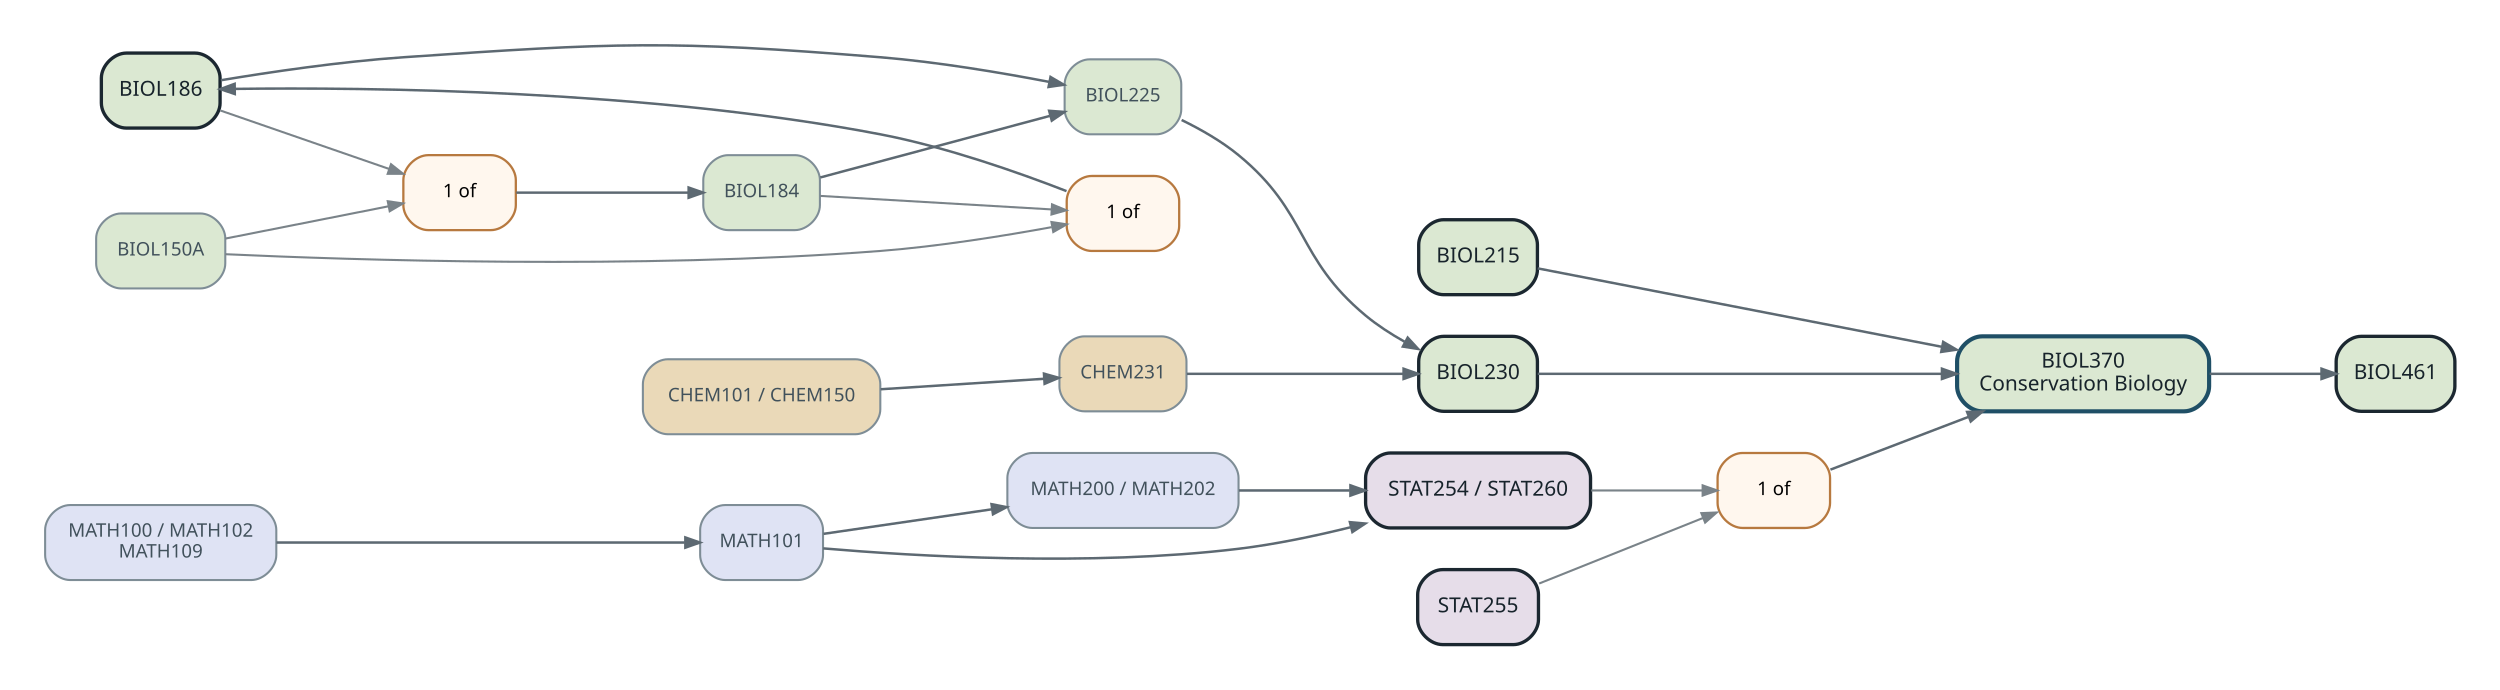
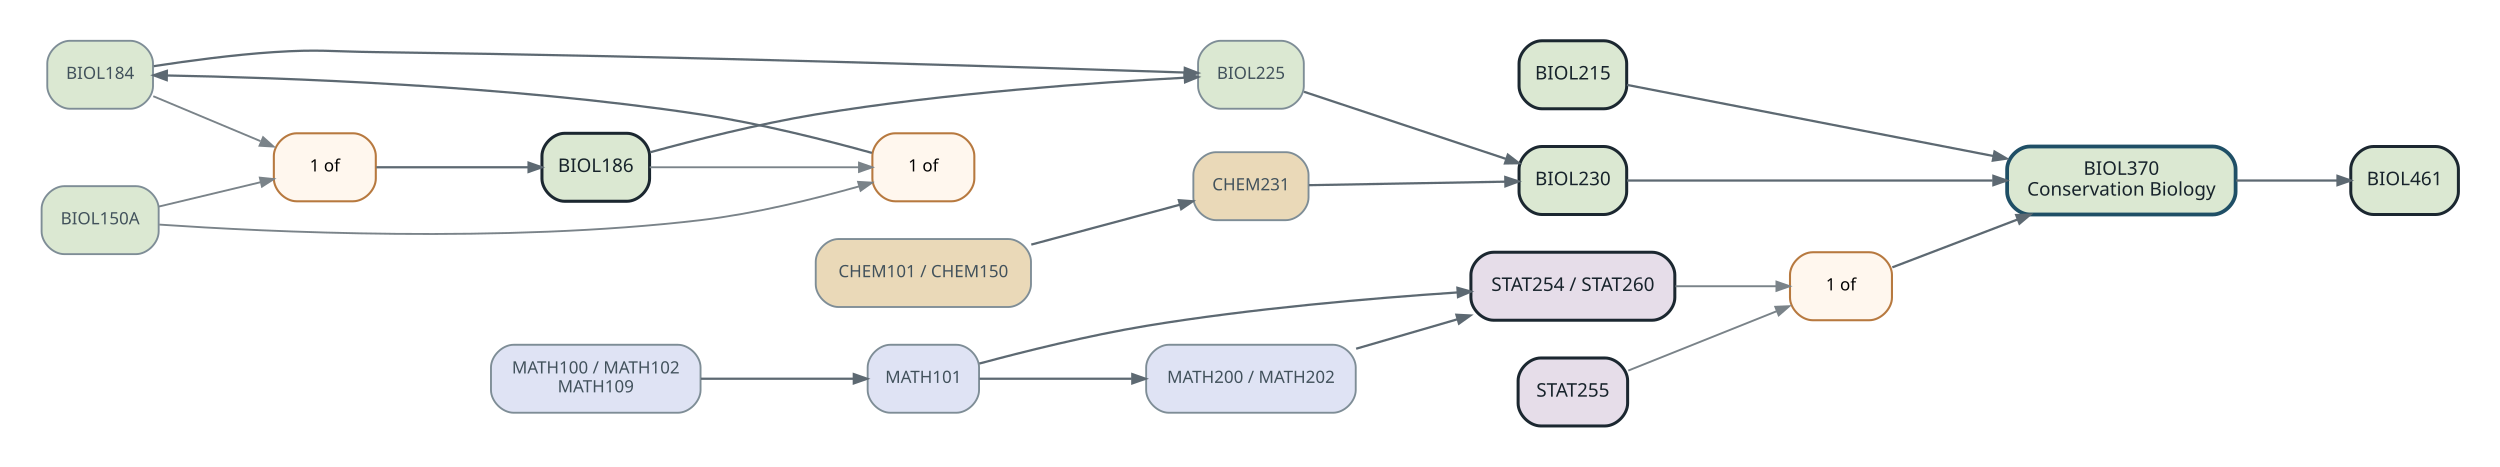
- <svg xmlns="http://www.w3.org/2000/svg" xmlns:xlink="http://www.w3.org/1999/xlink" width="1200pt" height="331pt" viewBox="0.00 0.00 1200.20 331.09">
-   <g id="graph0" class="graph" transform="scale(1 1) rotate(0) translate(21.6 309.49)">
+ <svg xmlns="http://www.w3.org/2000/svg" xmlns:xlink="http://www.w3.org/1999/xlink" width="1323pt" height="247pt" viewBox="0.00 0.00 1323.20 247.20">
+   <g id="graph0" class="graph" transform="scale(1 1) rotate(0) translate(21.6 225.6)">
    <g id="node1" class="node">
      <g id="a_node1">
        <a xlink:href="../../../courses/BIOL150A.html" xlink:title="BIOL150A: Modern Biology" target="_top">
-           <path fill="#dbe8d2" stroke="#7e8d96" d="M74.5,-207C74.5,-207 36.5,-207 36.5,-207 30.5,-207 24.5,-201 24.5,-195 24.5,-195 24.5,-183 24.5,-183 24.5,-177 30.5,-171 36.5,-171 36.5,-171 74.5,-171 74.5,-171 80.5,-171 86.5,-177 86.5,-183 86.5,-183 86.5,-195 86.5,-195 86.5,-201 80.5,-207 74.5,-207" />
-           <text text-anchor="middle" x="55.5" y="-186.8" font-family="Avenir Next" font-size="9.00" fill="#41515b">BIOL150A</text>
+           <path fill="#dbe8d2" stroke="#7e8d96" d="M50,-127C50,-127 12,-127 12,-127 6,-127 0,-121 0,-115 0,-115 0,-103 0,-103 0,-97 6,-91 12,-91 12,-91 50,-91 50,-91 56,-91 62,-97 62,-103 62,-103 62,-115 62,-115 62,-121 56,-127 50,-127" />
+           <text text-anchor="middle" x="31" y="-106.8" font-family="Avenir Next" font-size="9.00" fill="#41515b">BIOL150A</text>
        </a>
      </g>
    </g>
    <g id="node16" class="node">
-       <path fill="#fff7ee" stroke="#b7793f" stroke-width="1.1" d="M214,-235C214,-235 184,-235 184,-235 178,-235 172,-229 172,-223 172,-223 172,-211 172,-211 172,-205 178,-199 184,-199 184,-199 214,-199 214,-199 220,-199 226,-205 226,-211 226,-211 226,-223 226,-223 226,-229 220,-235 214,-235" />
-       <text text-anchor="middle" x="199" y="-214.8" font-family="Avenir Next" font-size="9.00">1 of</text>
+       <path fill="#fff7ee" stroke="#b7793f" stroke-width="1.1" d="M482,-155C482,-155 452,-155 452,-155 446,-155 440,-149 440,-143 440,-143 440,-131 440,-131 440,-125 446,-119 452,-119 452,-119 482,-119 482,-119 488,-119 494,-125 494,-131 494,-131 494,-143 494,-143 494,-149 488,-155 482,-155" />
+       <text text-anchor="middle" x="467" y="-134.8" font-family="Avenir Next" font-size="9.00">1 of</text>
    </g>
    <g id="edge1" class="edge">
-       <path fill="none" stroke="#7a8389" d="M86.51,-194.94C109.45,-199.48 141.05,-205.73 164.76,-210.42" />
-       <polygon fill="#7a8389" stroke="#7a8389" points="164.5,-212.87 171.84,-211.82 165.45,-208.06 164.5,-212.87" />
+       <path fill="none" stroke="#7a8389" d="M62.3,-106.65C118.87,-102.78 244.33,-96.65 349,-109 377.76,-112.39 409.69,-120.33 432.92,-126.88" />
+       <polygon fill="#7a8389" stroke="#7a8389" points="432.43,-129.29 439.83,-128.87 433.78,-124.58 432.43,-129.29" />
    </g>
    <g id="node17" class="node">
-       <path fill="#fff7ee" stroke="#b7793f" stroke-width="1.1" d="M532.5,-225C532.5,-225 502.5,-225 502.5,-225 496.5,-225 490.5,-219 490.5,-213 490.5,-213 490.5,-201 490.5,-201 490.5,-195 496.5,-189 502.5,-189 502.5,-189 532.5,-189 532.5,-189 538.5,-189 544.5,-195 544.5,-201 544.5,-201 544.5,-213 544.5,-213 544.5,-219 538.5,-225 532.5,-225" />
-       <text text-anchor="middle" x="517.5" y="-204.8" font-family="Avenir Next" font-size="9.00">1 of</text>
+       <path fill="#fff7ee" stroke="#b7793f" stroke-width="1.1" d="M165,-155C165,-155 135,-155 135,-155 129,-155 123,-149 123,-143 123,-143 123,-131 123,-131 123,-125 129,-119 135,-119 135,-119 165,-119 165,-119 171,-119 177,-125 177,-131 177,-131 177,-143 177,-143 177,-149 171,-155 165,-155" />
+       <text text-anchor="middle" x="150" y="-134.8" font-family="Avenir Next" font-size="9.00">1 of</text>
    </g>
    <g id="edge4" class="edge">
-       <path fill="none" stroke="#7a8389" d="M86.51,-187.44C146.41,-184.68 285.02,-180.02 401,-189 428.93,-191.16 460.33,-196.23 483.33,-200.44" />
-       <polygon fill="#7a8389" stroke="#7a8389" points="483.16,-202.9 490.49,-201.77 484.05,-198.08 483.16,-202.9" />
+       <path fill="none" stroke="#7a8389" d="M62.13,-116.21C78.6,-120.15 99.03,-125.04 115.94,-129.09" />
+       <polygon fill="#7a8389" stroke="#7a8389" points="115.57,-131.52 122.95,-130.76 116.71,-126.75 115.57,-131.52" />
    </g>
    <g id="node2" class="node">
      <g id="a_node2">
-         <a xlink:href="../../../courses/BIOL186.html" xlink:title="BIOL186: Physiology and Cell Biology" target="_top">
-           <path fill="#dbe8d2" stroke="#1b2730" stroke-width="1.6" d="M72,-284C72,-284 39,-284 39,-284 33,-284 27,-278 27,-272 27,-272 27,-260 27,-260 27,-254 33,-248 39,-248 39,-248 72,-248 72,-248 78,-248 84,-254 84,-260 84,-260 84,-272 84,-272 84,-278 78,-284 72,-284" />
-           <text text-anchor="middle" x="55.5" y="-263.5" font-family="Avenir Next" font-size="10.00" fill="#17232b">BIOL186</text>
+         <a xlink:href="../../../courses/BIOL184.html" xlink:title="BIOL184: Evolution and Biodiversity" target="_top">
+           <path fill="#dbe8d2" stroke="#7e8d96" d="M47,-204C47,-204 15,-204 15,-204 9,-204 3,-198 3,-192 3,-192 3,-180 3,-180 3,-174 9,-168 15,-168 15,-168 47,-168 47,-168 53,-168 59,-174 59,-180 59,-180 59,-192 59,-192 59,-198 53,-204 47,-204" />
+           <text text-anchor="middle" x="31" y="-183.8" font-family="Avenir Next" font-size="9.00" fill="#41515b">BIOL184</text>
        </a>
      </g>
    </g>
    <g id="node7" class="node">
      <g id="a_node7">
        <a xlink:href="../../../courses/BIOL225.html" xlink:title="BIOL225: Principles of Cell Biology" target="_top">
-           <path fill="#dbe8d2" stroke="#7e8d96" d="M533.5,-281C533.5,-281 501.5,-281 501.5,-281 495.5,-281 489.5,-275 489.5,-269 489.5,-269 489.5,-257 489.5,-257 489.5,-251 495.5,-245 501.5,-245 501.5,-245 533.5,-245 533.5,-245 539.5,-245 545.5,-251 545.5,-257 545.5,-257 545.5,-269 545.5,-269 545.5,-275 539.5,-281 533.5,-281" />
-           <text text-anchor="middle" x="517.5" y="-260.8" font-family="Avenir Next" font-size="9.00" fill="#41515b">BIOL225</text>
-         </a>
-       </g>
-     </g>
-     <g id="edge7" class="edge">
-       <path fill="none" stroke="#5d6972" stroke-width="1.2" d="M84.39,-270.96C107.72,-274.85 141.91,-279.93 172,-282 273.54,-289 299.56,-290.29 401,-282 428.41,-279.76 459.13,-274.58 481.99,-270.19" />
-       <polygon fill="#5d6972" stroke="#5d6972" stroke-width="1.2" points="482.72,-272.54 489.12,-268.8 481.78,-267.73 482.72,-272.54" />
-     </g>
-     <g id="edge2" class="edge">
-       <path fill="none" stroke="#7a8389" d="M84.12,-256.44C107.35,-248.39 140.61,-236.87 165.2,-228.36" />
-       <polygon fill="#7a8389" stroke="#7a8389" points="166.07,-230.65 171.88,-226.04 164.47,-226.02 166.07,-230.65" />
+           <path fill="#dbe8d2" stroke="#7e8d96" d="M656.5,-204C656.5,-204 624.5,-204 624.5,-204 618.5,-204 612.5,-198 612.5,-192 612.5,-192 612.5,-180 612.5,-180 612.5,-174 618.5,-168 624.5,-168 624.5,-168 656.5,-168 656.5,-168 662.5,-168 668.5,-174 668.5,-180 668.5,-180 668.5,-192 668.5,-192 668.5,-198 662.5,-204 656.5,-204" />
+           <text text-anchor="middle" x="640.5" y="-183.8" font-family="Avenir Next" font-size="9.00" fill="#41515b">BIOL225</text>
+         </a>
+       </g>
+     </g>
+     <g id="edge8" class="edge">
+       <path fill="none" stroke="#5d6972" stroke-width="1.2" d="M59.38,-190.56C77.4,-193.33 101.53,-196.59 123,-198 146.95,-199.57 153,-198.31 177,-198 337.28,-195.92 528.72,-189.79 605.35,-187.19" />
+       <polygon fill="#5d6972" stroke="#5d6972" stroke-width="1.2" points="605.48,-189.64 612.4,-186.95 605.32,-184.74 605.48,-189.64" />
+     </g>
+     <g id="edge5" class="edge">
+       <path fill="none" stroke="#7a8389" d="M59.14,-174.64C76.06,-167.55 97.96,-158.38 115.9,-150.86" />
+       <polygon fill="#7a8389" stroke="#7a8389" points="117.31,-152.93 122.82,-147.97 115.41,-148.41 117.31,-152.93" />
    </g>
    <g id="node3" class="node">
      <g id="a_node3">
+         <a xlink:href="../../../courses/BIOL186.html" xlink:title="BIOL186: Physiology and Cell Biology" target="_top">
+           <path fill="#dbe8d2" stroke="#1b2730" stroke-width="1.6" d="M310,-155C310,-155 277,-155 277,-155 271,-155 265,-149 265,-143 265,-143 265,-131 265,-131 265,-125 271,-119 277,-119 277,-119 310,-119 310,-119 316,-119 322,-125 322,-131 322,-131 322,-143 322,-143 322,-149 316,-155 310,-155" />
+           <text text-anchor="middle" x="293.5" y="-134.5" font-family="Avenir Next" font-size="10.00" fill="#17232b">BIOL186</text>
+         </a>
+       </g>
+     </g>
+     <g id="edge7" class="edge">
+       <path fill="none" stroke="#5d6972" stroke-width="1.2" d="M322.27,-144.95C345.52,-151.31 379.67,-159.96 410,-165 478.79,-176.42 560.3,-182.03 605.31,-184.44" />
+       <polygon fill="#5d6972" stroke="#5d6972" stroke-width="1.2" points="605.37,-186.89 612.48,-184.81 605.62,-182 605.37,-186.89" />
+     </g>
+     <g id="edge2" class="edge">
+       <path fill="none" stroke="#7a8389" d="M322.05,-137C352.25,-137 400.67,-137 432.9,-137" />
+       <polygon fill="#7a8389" stroke="#7a8389" points="432.92,-139.45 439.92,-137 432.92,-134.55 432.92,-139.45" />
+     </g>
+     <g id="node4" class="node">
+       <g id="a_node4">
        <a xlink:href="../../../courses/MATH100.html" xlink:title="Equivalent or cross-listed: MATH100: Calculus I | MATH102: Calculus for Students in the Social and Biological Sciences | MATH109: Introduction to Calculus" target="_top">
-           <path fill="#dfe3f4" stroke="#7e8d96" d="M99,-67C99,-67 12,-67 12,-67 6,-67 0,-61 0,-55 0,-55 0,-43 0,-43 0,-37 6,-31 12,-31 12,-31 99,-31 99,-31 105,-31 111,-37 111,-43 111,-43 111,-55 111,-55 111,-61 105,-67 99,-67" />
-           <text text-anchor="middle" x="55.5" y="-51.8" font-family="Avenir Next" font-size="9.00" fill="#41515b">MATH100 / MATH102</text>
-           <text text-anchor="middle" x="55.5" y="-41.8" font-family="Avenir Next" font-size="9.00" fill="#41515b">MATH109</text>
+           <path fill="#dfe3f4" stroke="#7e8d96" d="M337,-43C337,-43 250,-43 250,-43 244,-43 238,-37 238,-31 238,-31 238,-19 238,-19 238,-13 244,-7 250,-7 250,-7 337,-7 337,-7 343,-7 349,-13 349,-19 349,-19 349,-31 349,-31 349,-37 343,-43 337,-43" />
+           <text text-anchor="middle" x="293.5" y="-27.8" font-family="Avenir Next" font-size="9.00" fill="#41515b">MATH100 / MATH102</text>
+           <text text-anchor="middle" x="293.5" y="-17.8" font-family="Avenir Next" font-size="9.00" fill="#41515b">MATH109</text>
        </a>
      </g>
    </g>
    <g id="node6" class="node">
      <g id="a_node6">
        <a xlink:href="../../../courses/MATH101.html" xlink:title="MATH101: Calculus II" target="_top">
-           <path fill="#dfe3f4" stroke="#7e8d96" d="M361.5,-67C361.5,-67 326.5,-67 326.5,-67 320.5,-67 314.5,-61 314.5,-55 314.5,-55 314.5,-43 314.5,-43 314.5,-37 320.5,-31 326.5,-31 326.5,-31 361.5,-31 361.5,-31 367.5,-31 373.5,-37 373.5,-43 373.5,-43 373.5,-55 373.5,-55 373.5,-61 367.5,-67 361.5,-67" />
-           <text text-anchor="middle" x="344" y="-46.8" font-family="Avenir Next" font-size="9.00" fill="#41515b">MATH101</text>
+           <path fill="#dfe3f4" stroke="#7e8d96" d="M484.5,-43C484.5,-43 449.5,-43 449.5,-43 443.5,-43 437.5,-37 437.5,-31 437.5,-31 437.5,-19 437.5,-19 437.5,-13 443.5,-7 449.5,-7 449.5,-7 484.5,-7 484.5,-7 490.5,-7 496.5,-13 496.5,-19 496.5,-19 496.5,-31 496.5,-31 496.5,-37 490.5,-43 484.5,-43" />
+           <text text-anchor="middle" x="467" y="-22.8" font-family="Avenir Next" font-size="9.00" fill="#41515b">MATH101</text>
        </a>
      </g>
    </g>
    <g id="edge18" class="edge">
-       <path fill="none" stroke="#5d6972" stroke-width="1.2" d="M111.06,-49C168.66,-49 257.81,-49 307.12,-49" />
-       <polygon fill="#5d6972" stroke="#5d6972" stroke-width="1.2" points="307.39,-51.45 314.39,-49 307.39,-46.55 307.39,-51.45" />
-     </g>
-     <g id="node4" class="node">
-       <g id="a_node4">
-         <a xlink:href="../../../courses/BIOL184.html" xlink:title="BIOL184: Evolution and Biodiversity" target="_top">
-           <path fill="#dbe8d2" stroke="#7e8d96" d="M360,-235C360,-235 328,-235 328,-235 322,-235 316,-229 316,-223 316,-223 316,-211 316,-211 316,-205 322,-199 328,-199 328,-199 360,-199 360,-199 366,-199 372,-205 372,-211 372,-211 372,-223 372,-223 372,-229 366,-235 360,-235" />
-           <text text-anchor="middle" x="344" y="-214.8" font-family="Avenir Next" font-size="9.00" fill="#41515b">BIOL184</text>
-         </a>
-       </g>
-     </g>
-     <g id="edge8" class="edge">
-       <path fill="none" stroke="#5d6972" stroke-width="1.2" d="M372.17,-224.29C402.03,-232.3 450.03,-245.17 482.39,-253.85" />
-       <polygon fill="#5d6972" stroke="#5d6972" stroke-width="1.2" points="482.06,-256.3 489.45,-255.75 483.33,-251.57 482.06,-256.3" />
-     </g>
-     <g id="edge5" class="edge">
-       <path fill="none" stroke="#7a8389" d="M372.17,-215.42C402.29,-213.66 450.88,-210.83 483.25,-208.94" />
-       <polygon fill="#7a8389" stroke="#7a8389" points="483.45,-211.38 490.3,-208.53 483.17,-206.49 483.45,-211.38" />
+       <path fill="none" stroke="#5d6972" stroke-width="1.2" d="M349.24,-25C375.71,-25 406.74,-25 430.16,-25" />
+       <polygon fill="#5d6972" stroke="#5d6972" stroke-width="1.2" points="430.17,-27.45 437.17,-25 430.17,-22.55 430.17,-27.45" />
    </g>
    <g id="node5" class="node">
      <g id="a_node5">
        <a xlink:href="../../../courses/CHEM101.html" xlink:title="Equivalent or cross-listed: CHEM101: Fundamentals of Chemistry from Atoms to Materials | CHEM150: Engineering Chemistry" target="_top">
-           <path fill="#ead9b8" stroke="#7e8d96" d="M389,-137C389,-137 299,-137 299,-137 293,-137 287,-131 287,-125 287,-125 287,-113 287,-113 287,-107 293,-101 299,-101 299,-101 389,-101 389,-101 395,-101 401,-107 401,-113 401,-113 401,-125 401,-125 401,-131 395,-137 389,-137" />
-           <text text-anchor="middle" x="344" y="-116.8" font-family="Avenir Next" font-size="9.00" fill="#41515b">CHEM101 / CHEM150</text>
+           <path fill="#ead9b8" stroke="#7e8d96" d="M512,-99C512,-99 422,-99 422,-99 416,-99 410,-93 410,-87 410,-87 410,-75 410,-75 410,-69 416,-63 422,-63 422,-63 512,-63 512,-63 518,-63 524,-69 524,-75 524,-75 524,-87 524,-87 524,-93 518,-99 512,-99" />
+           <text text-anchor="middle" x="467" y="-78.8" font-family="Avenir Next" font-size="9.00" fill="#41515b">CHEM101 / CHEM150</text>
        </a>
      </g>
    </g>
    <g id="node8" class="node">
      <g id="a_node8">
        <a xlink:href="../../../courses/CHEM231.html" xlink:title="CHEM231: Introduction to Organic Chemistry" target="_top">
-           <path fill="#ead9b8" stroke="#7e8d96" d="M536,-148C536,-148 499,-148 499,-148 493,-148 487,-142 487,-136 487,-136 487,-124 487,-124 487,-118 493,-112 499,-112 499,-112 536,-112 536,-112 542,-112 548,-118 548,-124 548,-124 548,-136 548,-136 548,-142 542,-148 536,-148" />
-           <text text-anchor="middle" x="517.5" y="-127.8" font-family="Avenir Next" font-size="9.00" fill="#41515b">CHEM231</text>
+           <path fill="#ead9b8" stroke="#7e8d96" d="M659,-145C659,-145 622,-145 622,-145 616,-145 610,-139 610,-133 610,-133 610,-121 610,-121 610,-115 616,-109 622,-109 622,-109 659,-109 659,-109 665,-109 671,-115 671,-121 671,-121 671,-133 671,-133 671,-139 665,-145 659,-145" />
+           <text text-anchor="middle" x="640.5" y="-124.8" font-family="Avenir Next" font-size="9.00" fill="#41515b">CHEM231</text>
        </a>
      </g>
    </g>
    <g id="edge17" class="edge">
-       <path fill="none" stroke="#5d6972" stroke-width="1.2" d="M401.16,-122.6C426.89,-124.25 456.69,-126.16 479.55,-127.63" />
-       <polygon fill="#5d6972" stroke="#5d6972" stroke-width="1.2" points="479.57,-130.09 486.71,-128.09 479.88,-125.2 479.57,-130.09" />
+       <path fill="none" stroke="#5d6972" stroke-width="1.2" d="M524.16,-96.06C550.01,-103 579.95,-111.03 602.84,-117.17" />
+       <polygon fill="#5d6972" stroke="#5d6972" stroke-width="1.2" points="602.32,-119.56 609.71,-119.01 603.59,-114.83 602.32,-119.56" />
    </g>
    <g id="node9" class="node">
      <g id="a_node9">
        <a xlink:href="../../../courses/MATH200.html" xlink:title="Equivalent or cross-listed: MATH200: Calculus III | MATH202: Intermediate Calculus for CSC and EOS" target="_top">
-           <path fill="#dfe3f4" stroke="#7e8d96" d="M561,-92C561,-92 474,-92 474,-92 468,-92 462,-86 462,-80 462,-80 462,-68 462,-68 462,-62 468,-56 474,-56 474,-56 561,-56 561,-56 567,-56 573,-62 573,-68 573,-68 573,-80 573,-80 573,-86 567,-92 561,-92" />
-           <text text-anchor="middle" x="517.5" y="-71.8" font-family="Avenir Next" font-size="9.00" fill="#41515b">MATH200 / MATH202</text>
+           <path fill="#dfe3f4" stroke="#7e8d96" d="M684,-43C684,-43 597,-43 597,-43 591,-43 585,-37 585,-31 585,-31 585,-19 585,-19 585,-13 591,-7 597,-7 597,-7 684,-7 684,-7 690,-7 696,-13 696,-19 696,-19 696,-31 696,-31 696,-37 690,-43 684,-43" />
+           <text text-anchor="middle" x="640.5" y="-22.8" font-family="Avenir Next" font-size="9.00" fill="#41515b">MATH200 / MATH202</text>
        </a>
      </g>
    </g>
    <g id="edge19" class="edge">
-       <path fill="none" stroke="#5d6972" stroke-width="1.2" d="M373.71,-53.18C395.77,-56.4 427.06,-60.96 454.72,-64.99" />
-       <polygon fill="#5d6972" stroke="#5d6972" stroke-width="1.2" points="454.39,-67.42 461.67,-66.01 455.1,-62.57 454.39,-67.42" />
+       <path fill="none" stroke="#5d6972" stroke-width="1.2" d="M496.71,-25C518.68,-25 549.79,-25 577.37,-25" />
+       <polygon fill="#5d6972" stroke="#5d6972" stroke-width="1.2" points="577.67,-27.45 584.67,-25 577.67,-22.55 577.67,-27.45" />
    </g>
    <g id="node12" class="node">
      <g id="a_node12">
        <a xlink:href="../../../courses/STAT254.html" xlink:title="Equivalent or cross-listed: STAT254: Probability and Statistics for Engineers | STAT260: Introduction to Probability and Statistics I" target="_top">
-           <path fill="#e6dde9" stroke="#1b2730" stroke-width="1.6" d="M730,-92C730,-92 646,-92 646,-92 640,-92 634,-86 634,-80 634,-80 634,-68 634,-68 634,-62 640,-56 646,-56 646,-56 730,-56 730,-56 736,-56 742,-62 742,-68 742,-68 742,-80 742,-80 742,-86 736,-92 730,-92" />
-           <text text-anchor="middle" x="688" y="-71.5" font-family="Avenir Next" font-size="10.00" fill="#17232b">STAT254 / STAT260</text>
+           <path fill="#e6dde9" stroke="#1b2730" stroke-width="1.6" d="M853,-92C853,-92 769,-92 769,-92 763,-92 757,-86 757,-80 757,-80 757,-68 757,-68 757,-62 763,-56 769,-56 769,-56 853,-56 853,-56 859,-56 865,-62 865,-68 865,-68 865,-80 865,-80 865,-86 859,-92 853,-92" />
+           <text text-anchor="middle" x="811" y="-71.5" font-family="Avenir Next" font-size="10.00" fill="#17232b">STAT254 / STAT260</text>
        </a>
      </g>
    </g>
    <g id="edge21" class="edge">
-       <path fill="none" stroke="#5d6972" stroke-width="1.2" d="M373.57,-46.19C416.88,-42.48 501.67,-37.37 573,-46 590.77,-48.15 609.77,-52.12 627.06,-56.41" />
-       <polygon fill="#5d6972" stroke="#5d6972" stroke-width="1.2" points="626.46,-58.79 633.85,-58.13 627.66,-54.04 626.46,-58.79" />
+       <path fill="none" stroke="#5d6972" stroke-width="1.2" d="M496.62,-33.05C520.16,-39.38 554.5,-47.95 585,-53 640.48,-62.18 704.37,-67.66 749.85,-70.71" />
+       <polygon fill="#5d6972" stroke="#5d6972" stroke-width="1.2" points="749.85,-73.17 756.99,-71.18 750.17,-68.28 749.85,-73.17" />
    </g>
    <g id="node11" class="node">
      <g id="a_node11">
        <a xlink:href="../../../courses/BIOL230.html" xlink:title="BIOL230: Principles of Genetics" target="_top">
-           <path fill="#dbe8d2" stroke="#1b2730" stroke-width="1.6" d="M704.5,-148C704.5,-148 671.5,-148 671.5,-148 665.5,-148 659.5,-142 659.5,-136 659.5,-136 659.5,-124 659.5,-124 659.5,-118 665.5,-112 671.5,-112 671.5,-112 704.5,-112 704.5,-112 710.5,-112 716.5,-118 716.5,-124 716.5,-124 716.5,-136 716.5,-136 716.5,-142 710.5,-148 704.5,-148" />
-           <text text-anchor="middle" x="688" y="-127.5" font-family="Avenir Next" font-size="10.00" fill="#17232b">BIOL230</text>
+           <path fill="#dbe8d2" stroke="#1b2730" stroke-width="1.6" d="M827.5,-148C827.5,-148 794.5,-148 794.5,-148 788.5,-148 782.5,-142 782.5,-136 782.5,-136 782.5,-124 782.5,-124 782.5,-118 788.5,-112 794.5,-112 794.5,-112 827.5,-112 827.5,-112 833.5,-112 839.5,-118 839.5,-124 839.5,-124 839.5,-136 839.5,-136 839.5,-142 833.5,-148 827.5,-148" />
+           <text text-anchor="middle" x="811" y="-127.5" font-family="Avenir Next" font-size="10.00" fill="#17232b">BIOL230</text>
        </a>
      </g>
    </g>
    <g id="edge9" class="edge">
-       <path fill="none" stroke="#5d6972" stroke-width="1.2" d="M545.67,-251.87C554.87,-247.39 564.86,-241.68 573,-235 606.74,-207.29 600.42,-185.91 634,-158 639.64,-153.31 646.2,-149.08 652.73,-145.41" />
-       <polygon fill="#5d6972" stroke="#5d6972" stroke-width="1.2" points="654.21,-147.4 659.23,-141.94 651.9,-143.08 654.21,-147.4" />
+       <path fill="none" stroke="#5d6972" stroke-width="1.2" d="M668.57,-177C697.63,-167.34 743.88,-151.98 775.52,-141.46" />
+       <polygon fill="#5d6972" stroke="#5d6972" stroke-width="1.2" points="776.56,-143.69 782.43,-139.16 775.02,-139.04 776.56,-143.69" />
    </g>
    <g id="edge10" class="edge">
-       <path fill="none" stroke="#5d6972" stroke-width="1.2" d="M548.24,-130C577.28,-130 621.46,-130 652.13,-130" />
-       <polygon fill="#5d6972" stroke="#5d6972" stroke-width="1.2" points="652.24,-132.45 659.24,-130 652.24,-127.55 652.24,-132.45" />
+       <path fill="none" stroke="#5d6972" stroke-width="1.2" d="M671.24,-127.53C700.28,-128.05 744.46,-128.83 775.13,-129.38" />
+       <polygon fill="#5d6972" stroke="#5d6972" stroke-width="1.2" points="775.2,-131.83 782.24,-129.51 775.28,-126.93 775.2,-131.83" />
    </g>
    <g id="edge20" class="edge">
-       <path fill="none" stroke="#5d6972" stroke-width="1.2" d="M573.21,-74C590.19,-74 609.01,-74 626.37,-74" />
-       <polygon fill="#5d6972" stroke="#5d6972" stroke-width="1.2" points="626.72,-76.45 633.72,-74 626.72,-71.55 626.72,-76.45" />
+       <path fill="none" stroke="#5d6972" stroke-width="1.2" d="M696.21,-40.91C713.34,-45.89 732.35,-51.42 749.84,-56.5" />
+       <polygon fill="#5d6972" stroke="#5d6972" stroke-width="1.2" points="749.31,-58.9 756.72,-58.51 750.68,-54.2 749.31,-58.9" />
    </g>
    <g id="node10" class="node">
      <g id="a_node10">
        <a xlink:href="../../../courses/BIOL215.html" xlink:title="BIOL215: Principles of Ecology" target="_top">
-           <path fill="#dbe8d2" stroke="#1b2730" stroke-width="1.6" d="M704.5,-204C704.5,-204 671.5,-204 671.5,-204 665.5,-204 659.5,-198 659.5,-192 659.5,-192 659.5,-180 659.5,-180 659.5,-174 665.5,-168 671.5,-168 671.5,-168 704.5,-168 704.5,-168 710.5,-168 716.5,-174 716.5,-180 716.5,-180 716.5,-192 716.5,-192 716.5,-198 710.5,-204 704.5,-204" />
-           <text text-anchor="middle" x="688" y="-183.5" font-family="Avenir Next" font-size="10.00" fill="#17232b">BIOL215</text>
+           <path fill="#dbe8d2" stroke="#1b2730" stroke-width="1.6" d="M827.5,-204C827.5,-204 794.5,-204 794.5,-204 788.5,-204 782.5,-198 782.5,-192 782.5,-192 782.5,-180 782.5,-180 782.5,-174 788.5,-168 794.5,-168 794.5,-168 827.5,-168 827.5,-168 833.5,-168 839.5,-174 839.5,-180 839.5,-180 839.5,-192 839.5,-192 839.5,-198 833.5,-204 827.5,-204" />
+           <text text-anchor="middle" x="811" y="-183.5" font-family="Avenir Next" font-size="10.00" fill="#17232b">BIOL215</text>
        </a>
      </g>
    </g>
    <g id="node14" class="node">
      <g id="a_node14">
        <a xlink:href="../../../courses/BIOL370.html" xlink:title="BIOL370: Conservation Biology" target="_top">
-           <path fill="#dbe8d2" stroke="#1f4f66" stroke-width="2" d="M1027,-148C1027,-148 930,-148 930,-148 924,-148 918,-142 918,-136 918,-136 918,-124 918,-124 918,-118 924,-112 930,-112 930,-112 1027,-112 1027,-112 1033,-112 1039,-118 1039,-124 1039,-124 1039,-136 1039,-136 1039,-142 1033,-148 1027,-148" />
-           <text text-anchor="middle" x="978.5" y="-133" font-family="Avenir Next" font-size="10.00" fill="#17232b">BIOL370</text>
-           <text text-anchor="middle" x="978.5" y="-122" font-family="Avenir Next" font-size="10.00" fill="#17232b">Conservation Biology</text>
+           <path fill="#dbe8d2" stroke="#1f4f66" stroke-width="2" d="M1150,-148C1150,-148 1053,-148 1053,-148 1047,-148 1041,-142 1041,-136 1041,-136 1041,-124 1041,-124 1041,-118 1047,-112 1053,-112 1053,-112 1150,-112 1150,-112 1156,-112 1162,-118 1162,-124 1162,-124 1162,-136 1162,-136 1162,-142 1156,-148 1150,-148" />
+           <text text-anchor="middle" x="1101.5" y="-133" font-family="Avenir Next" font-size="10.00" fill="#17232b">BIOL370</text>
+           <text text-anchor="middle" x="1101.5" y="-122" font-family="Avenir Next" font-size="10.00" fill="#17232b">Conservation Biology</text>
        </a>
      </g>
    </g>
    <g id="edge13" class="edge">
-       <path fill="none" stroke="#5d6972" stroke-width="1.2" d="M716.66,-180.63C761,-172.02 849.23,-154.9 910.74,-142.96" />
-       <polygon fill="#5d6972" stroke="#5d6972" stroke-width="1.2" points="911.32,-145.34 917.73,-141.6 910.39,-140.53 911.32,-145.34" />
+       <path fill="none" stroke="#5d6972" stroke-width="1.2" d="M839.66,-180.63C884,-172.02 972.23,-154.9 1033.74,-142.96" />
+       <polygon fill="#5d6972" stroke="#5d6972" stroke-width="1.2" points="1034.32,-145.34 1040.73,-141.6 1033.39,-140.53 1034.32,-145.34" />
    </g>
    <g id="edge14" class="edge">
-       <path fill="none" stroke="#5d6972" stroke-width="1.2" d="M716.66,-130C760.91,-130 848.88,-130 910.36,-130" />
-       <polygon fill="#5d6972" stroke="#5d6972" stroke-width="1.2" points="910.73,-132.45 917.73,-130 910.73,-127.55 910.73,-132.45" />
+       <path fill="none" stroke="#5d6972" stroke-width="1.2" d="M839.66,-130C883.91,-130 971.88,-130 1033.36,-130" />
+       <polygon fill="#5d6972" stroke="#5d6972" stroke-width="1.2" points="1033.73,-132.45 1040.73,-130 1033.73,-127.55 1033.73,-132.45" />
    </g>
    <g id="node18" class="node">
-       <path fill="#fff7ee" stroke="#b7793f" stroke-width="1.1" d="M845,-92C845,-92 815,-92 815,-92 809,-92 803,-86 803,-80 803,-80 803,-68 803,-68 803,-62 809,-56 815,-56 815,-56 845,-56 845,-56 851,-56 857,-62 857,-68 857,-68 857,-80 857,-80 857,-86 851,-92 845,-92" />
-       <text text-anchor="middle" x="830" y="-71.8" font-family="Avenir Next" font-size="9.00">1 of</text>
+       <path fill="#fff7ee" stroke="#b7793f" stroke-width="1.1" d="M968,-92C968,-92 938,-92 938,-92 932,-92 926,-86 926,-80 926,-80 926,-68 926,-68 926,-62 932,-56 938,-56 938,-56 968,-56 968,-56 974,-56 980,-62 980,-68 980,-68 980,-80 980,-80 980,-86 974,-92 968,-92" />
+       <text text-anchor="middle" x="953" y="-71.8" font-family="Avenir Next" font-size="9.00">1 of</text>
    </g>
    <g id="edge12" class="edge">
-       <path fill="none" stroke="#7a8389" d="M742.33,-74C760.29,-74 779.8,-74 795.76,-74" />
-       <polygon fill="#7a8389" stroke="#7a8389" points="795.82,-76.45 802.82,-74 795.82,-71.55 795.82,-76.45" />
+       <path fill="none" stroke="#7a8389" d="M865.33,-74C883.29,-74 902.8,-74 918.76,-74" />
+       <polygon fill="#7a8389" stroke="#7a8389" points="918.82,-76.45 925.82,-74 918.82,-71.55 918.82,-76.45" />
    </g>
    <g id="node13" class="node">
      <g id="a_node13">
        <a xlink:href="../../../courses/STAT255.html" xlink:title="STAT255: Statistics for Life Sciences I" target="_top">
-           <path fill="#e6dde9" stroke="#1b2730" stroke-width="1.6" d="M705,-36C705,-36 671,-36 671,-36 665,-36 659,-30 659,-24 659,-24 659,-12 659,-12 659,-6 665,0 671,0 671,0 705,0 705,0 711,0 717,-6 717,-12 717,-12 717,-24 717,-24 717,-30 711,-36 705,-36" />
-           <text text-anchor="middle" x="688" y="-15.5" font-family="Avenir Next" font-size="10.00" fill="#17232b">STAT255</text>
+           <path fill="#e6dde9" stroke="#1b2730" stroke-width="1.6" d="M828,-36C828,-36 794,-36 794,-36 788,-36 782,-30 782,-24 782,-24 782,-12 782,-12 782,-6 788,0 794,0 794,0 828,0 828,0 834,0 840,-6 840,-12 840,-12 840,-24 840,-24 840,-30 834,-36 828,-36" />
+           <text text-anchor="middle" x="811" y="-15.5" font-family="Avenir Next" font-size="10.00" fill="#17232b">STAT255</text>
        </a>
      </g>
    </g>
    <g id="edge11" class="edge">
-       <path fill="none" stroke="#7a8389" d="M717.33,-29.33C740.12,-38.45 772.17,-51.27 796.09,-60.84" />
-       <polygon fill="#7a8389" stroke="#7a8389" points="795.2,-63.12 802.61,-63.44 797.02,-58.57 795.2,-63.12" />
+       <path fill="none" stroke="#7a8389" d="M840.33,-29.33C863.12,-38.45 895.17,-51.27 919.09,-60.84" />
+       <polygon fill="#7a8389" stroke="#7a8389" points="918.2,-63.12 925.61,-63.44 920.02,-58.57 918.2,-63.12" />
    </g>
    <g id="node15" class="node">
      <g id="a_node15">
        <a xlink:href="../../../courses/BIOL461.html" xlink:title="BIOL461: Fisheries Ecology and Management" target="_top">
-           <path fill="#dbe8d2" stroke="#1b2730" stroke-width="1.6" d="M1145,-148C1145,-148 1112,-148 1112,-148 1106,-148 1100,-142 1100,-136 1100,-136 1100,-124 1100,-124 1100,-118 1106,-112 1112,-112 1112,-112 1145,-112 1145,-112 1151,-112 1157,-118 1157,-124 1157,-124 1157,-136 1157,-136 1157,-142 1151,-148 1145,-148" />
-           <text text-anchor="middle" x="1128.5" y="-127.5" font-family="Avenir Next" font-size="10.00" fill="#17232b">BIOL461</text>
+           <path fill="#dbe8d2" stroke="#1b2730" stroke-width="1.6" d="M1268,-148C1268,-148 1235,-148 1235,-148 1229,-148 1223,-142 1223,-136 1223,-136 1223,-124 1223,-124 1223,-118 1229,-112 1235,-112 1235,-112 1268,-112 1268,-112 1274,-112 1280,-118 1280,-124 1280,-124 1280,-136 1280,-136 1280,-142 1274,-148 1268,-148" />
+           <text text-anchor="middle" x="1251.5" y="-127.5" font-family="Avenir Next" font-size="10.00" fill="#17232b">BIOL461</text>
        </a>
      </g>
    </g>
    <g id="edge16" class="edge">
-       <path fill="none" stroke="#5d6972" stroke-width="1.2" d="M1039.27,-130C1057.5,-130 1076.92,-130 1092.89,-130" />
-       <polygon fill="#5d6972" stroke="#5d6972" stroke-width="1.2" points="1092.97,-132.45 1099.97,-130 1092.97,-127.55 1092.97,-132.45" />
+       <path fill="none" stroke="#5d6972" stroke-width="1.2" d="M1162.27,-130C1180.5,-130 1199.92,-130 1215.89,-130" />
+       <polygon fill="#5d6972" stroke="#5d6972" stroke-width="1.2" points="1215.97,-132.45 1222.97,-130 1215.97,-127.55 1215.97,-132.45" />
    </g>
    <g id="edge3" class="edge">
-       <path fill="none" stroke="#5d6972" stroke-width="1.2" d="M226.23,-217C249.42,-217 283.4,-217 308.74,-217" />
-       <polygon fill="#5d6972" stroke="#5d6972" stroke-width="1.2" points="308.97,-219.45 315.97,-217 308.97,-214.55 308.97,-219.45" />
+       <path fill="none" stroke="#5d6972" stroke-width="1.2" d="M439.76,-144.62C416.22,-151.14 380.59,-160.21 349,-165 247.02,-180.47 124.88,-184.54 66.45,-185.62" />
+       <polygon fill="#5d6972" stroke="#5d6972" stroke-width="1.2" points="66.26,-183.17 59.31,-185.74 66.35,-188.07 66.26,-183.17" />
    </g>
    <g id="edge6" class="edge">
-       <path fill="none" stroke="#5d6972" stroke-width="1.2" d="M490.4,-217.73C467.32,-226.7 432.51,-238.96 401,-245 289.31,-266.41 153.89,-267.61 91.3,-266.81" />
-       <polygon fill="#5d6972" stroke="#5d6972" stroke-width="1.2" points="91.07,-264.35 84.04,-266.7 91,-269.25 91.07,-264.35" />
+       <path fill="none" stroke="#5d6972" stroke-width="1.2" d="M177.28,-137C199.98,-137 232.94,-137 257.8,-137" />
+       <polygon fill="#5d6972" stroke="#5d6972" stroke-width="1.2" points="257.91,-139.45 264.91,-137 257.91,-134.55 257.91,-139.45" />
    </g>
    <g id="edge15" class="edge">
-       <path fill="none" stroke="#5d6972" stroke-width="1.2" d="M857.19,-84.01C875.62,-91.06 900.94,-100.73 923.59,-109.39" />
-       <polygon fill="#5d6972" stroke="#5d6972" stroke-width="1.2" points="922.8,-111.71 930.22,-111.93 924.55,-107.14 922.8,-111.71" />
+       <path fill="none" stroke="#5d6972" stroke-width="1.2" d="M980.19,-84.01C998.62,-91.06 1023.94,-100.73 1046.59,-109.39" />
+       <polygon fill="#5d6972" stroke="#5d6972" stroke-width="1.2" points="1045.8,-111.71 1053.22,-111.93 1047.55,-107.14 1045.8,-111.71" />
    </g>
  </g>
</svg>
